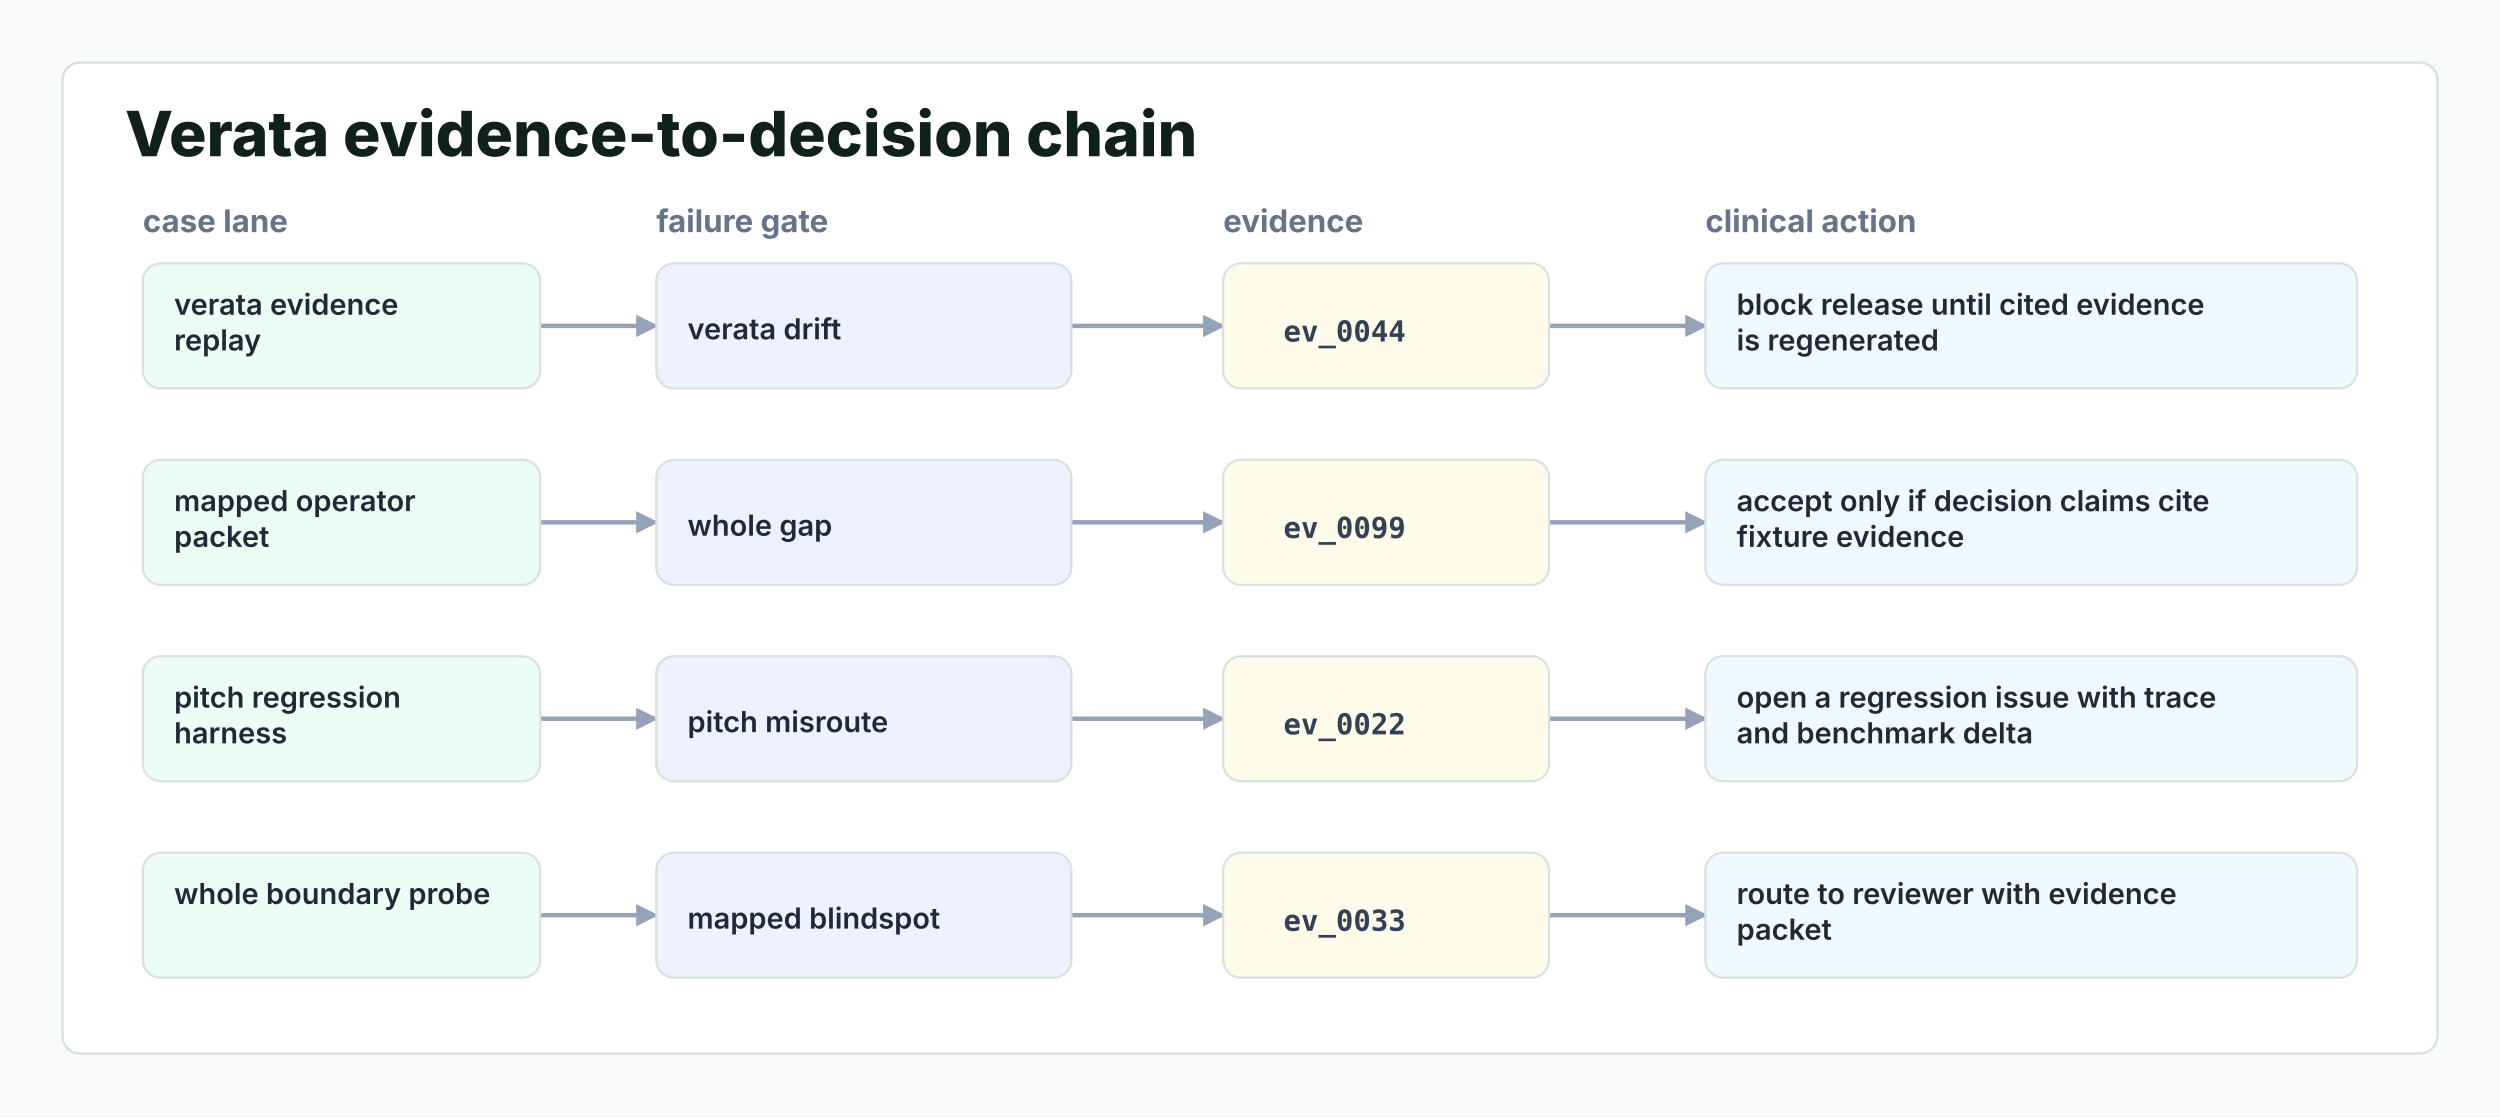
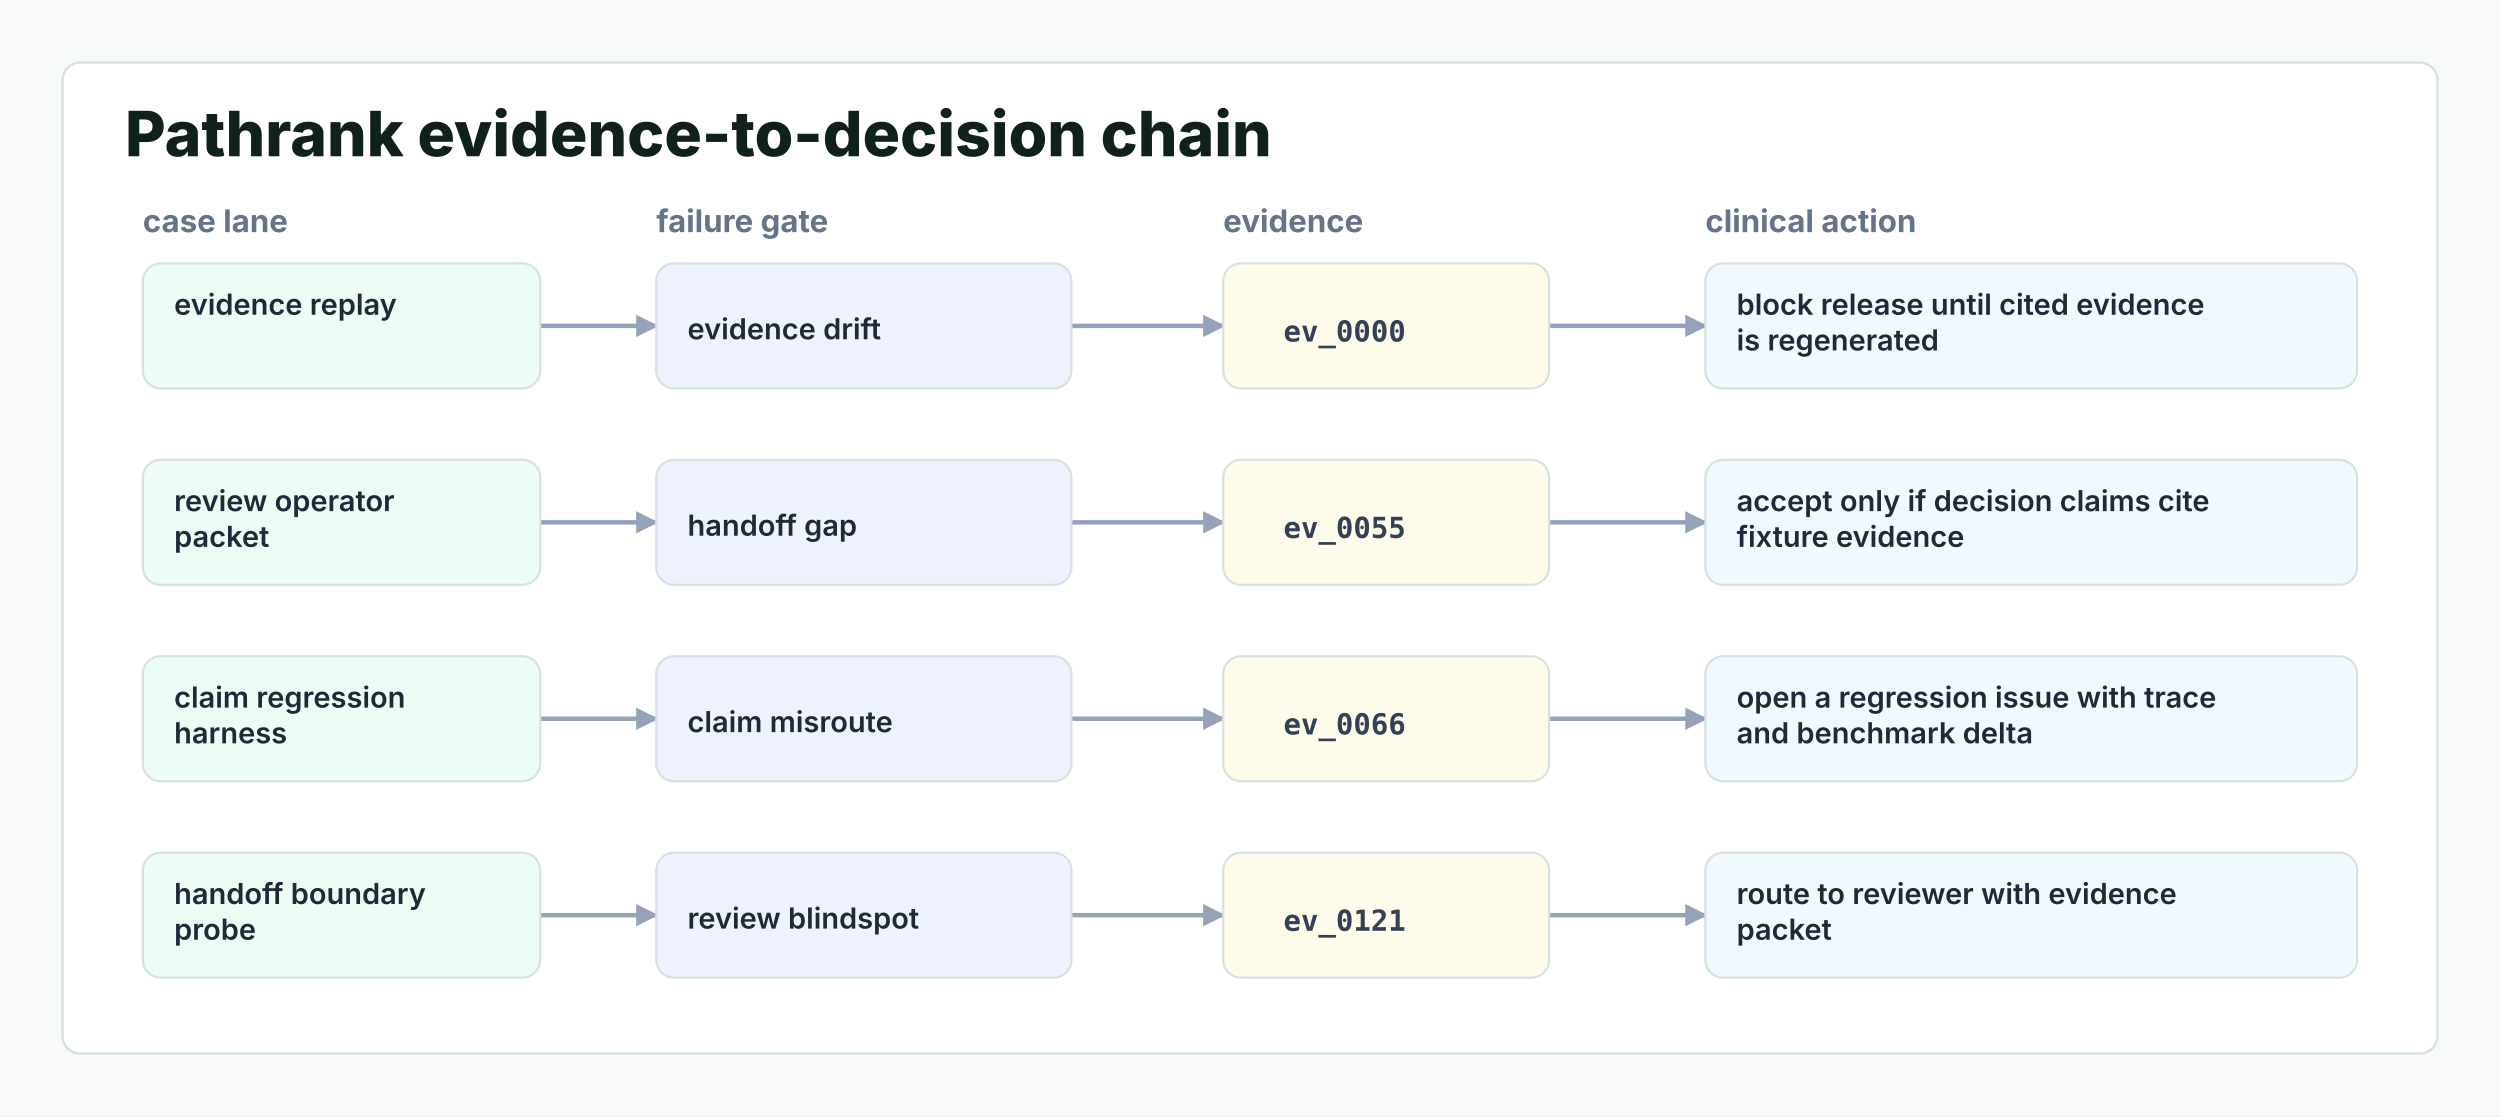
- <svg xmlns="http://www.w3.org/2000/svg" width="1120" height="500" viewBox="0 0 1120 500" role="img" aria-label="Verata evidence map">
+ <svg xmlns="http://www.w3.org/2000/svg" width="1120" height="500" viewBox="0 0 1120 500" role="img" aria-label="Pathrank evidence map">
  <defs>
    <style>
      .bg { fill:#f7faf9; }
      .panel { fill:#ffffff; stroke:#d7e2df; stroke-width:1.1; }
      .title { font:760 28px -apple-system,BlinkMacSystemFont,"Segoe UI",sans-serif; fill:#10201c; }
      .node { font:620 13px -apple-system,BlinkMacSystemFont,"Segoe UI",sans-serif; fill:#1f2937; }
      .head { font:700 14px -apple-system,BlinkMacSystemFont,"Segoe UI",sans-serif; fill:#64748b; }
      .mono { font:720 13px ui-monospace,SFMono-Regular,Menlo,monospace; fill:#334155; }
      .edge { stroke:#94a3b8; stroke-width:2; fill:none; marker-end:url(#arrow); }
      .lane { fill:#ecfdf5; stroke:#d7e2df; }
      .failure { fill:#eef2ff; stroke:#d7e2df; }
      .evidencebox { fill:#fffbeb; stroke:#d7e2df; }
      .actionbox { fill:#f0f9ff; stroke:#d7e2df; }
    </style>
    <marker id="arrow" viewBox="0 0 10 10" refX="9" refY="5" markerWidth="5" markerHeight="5" orient="auto-start-reverse">
      <path d="M 0 0 L 10 5 L 0 10 z" fill="#94a3b8" />
    </marker>
  </defs>
  <rect class="bg" width="1120" height="500" />
  <rect class="panel" x="28" y="28" width="1064" height="444" rx="8" />
-   <text x="56" y="70" class="title">Verata evidence-to-decision chain</text>
+   <text x="56" y="70" class="title">Pathrank evidence-to-decision chain</text>
  <text x="64" y="104" class="head">case lane</text>
  <text x="294" y="104" class="head">failure gate</text>
  <text x="548" y="104" class="head">evidence</text>
  <text x="764" y="104" class="head">clinical action</text>
  <path d="M242 146 L294 146" class="edge" />
  <path d="M480 146 L548 146" class="edge" />
  <path d="M694 146 L764 146" class="edge" />
  <path d="M242 234 L294 234" class="edge" />
  <path d="M480 234 L548 234" class="edge" />
  <path d="M694 234 L764 234" class="edge" />
  <path d="M242 322 L294 322" class="edge" />
  <path d="M480 322 L548 322" class="edge" />
  <path d="M694 322 L764 322" class="edge" />
  <path d="M242 410 L294 410" class="edge" />
  <path d="M480 410 L548 410" class="edge" />
  <path d="M694 410 L764 410" class="edge" />
  <rect class="lane" x="64" y="118" width="178" height="56" rx="8" />
  <text class="node" x="78" y="141">
-     <tspan x="78" dy="0">verata evidence</tspan>
-     <tspan x="78" dy="16">replay</tspan>
+     <tspan x="78" dy="0">evidence replay</tspan>
  </text>
  <rect class="failure" x="294" y="118" width="186" height="56" rx="8" />
-   <text x="308" y="152" class="node">verata drift</text>
+   <text x="308" y="152" class="node">evidence drift</text>
  <rect class="evidencebox" x="548" y="118" width="146" height="56" rx="8" />
-   <text x="575" y="153" class="mono">ev_0044</text>
+   <text x="575" y="153" class="mono">ev_0000</text>
  <rect class="actionbox" x="764" y="118" width="292" height="56" rx="8" />
  <text class="node" x="778" y="141">
    <tspan x="778" dy="0">block release until cited evidence</tspan>
    <tspan x="778" dy="16">is regenerated</tspan>
  </text>
  <rect class="lane" x="64" y="206" width="178" height="56" rx="8" />
  <text class="node" x="78" y="229">
-     <tspan x="78" dy="0">mapped operator</tspan>
+     <tspan x="78" dy="0">review operator</tspan>
    <tspan x="78" dy="16">packet</tspan>
  </text>
  <rect class="failure" x="294" y="206" width="186" height="56" rx="8" />
-   <text x="308" y="240" class="node">whole gap</text>
+   <text x="308" y="240" class="node">handoff gap</text>
  <rect class="evidencebox" x="548" y="206" width="146" height="56" rx="8" />
-   <text x="575" y="241" class="mono">ev_0099</text>
+   <text x="575" y="241" class="mono">ev_0055</text>
  <rect class="actionbox" x="764" y="206" width="292" height="56" rx="8" />
  <text class="node" x="778" y="229">
    <tspan x="778" dy="0">accept only if decision claims cite</tspan>
    <tspan x="778" dy="16">fixture evidence</tspan>
  </text>
  <rect class="lane" x="64" y="294" width="178" height="56" rx="8" />
  <text class="node" x="78" y="317">
-     <tspan x="78" dy="0">pitch regression</tspan>
+     <tspan x="78" dy="0">claim regression</tspan>
    <tspan x="78" dy="16">harness</tspan>
  </text>
  <rect class="failure" x="294" y="294" width="186" height="56" rx="8" />
-   <text x="308" y="328" class="node">pitch misroute</text>
+   <text x="308" y="328" class="node">claim misroute</text>
  <rect class="evidencebox" x="548" y="294" width="146" height="56" rx="8" />
-   <text x="575" y="329" class="mono">ev_0022</text>
+   <text x="575" y="329" class="mono">ev_0066</text>
  <rect class="actionbox" x="764" y="294" width="292" height="56" rx="8" />
  <text class="node" x="778" y="317">
    <tspan x="778" dy="0">open a regression issue with trace</tspan>
    <tspan x="778" dy="16">and benchmark delta</tspan>
  </text>
  <rect class="lane" x="64" y="382" width="178" height="56" rx="8" />
  <text class="node" x="78" y="405">
-     <tspan x="78" dy="0">whole boundary probe</tspan>
+     <tspan x="78" dy="0">handoff boundary</tspan>
+     <tspan x="78" dy="16">probe</tspan>
  </text>
  <rect class="failure" x="294" y="382" width="186" height="56" rx="8" />
-   <text x="308" y="416" class="node">mapped blindspot</text>
+   <text x="308" y="416" class="node">review blindspot</text>
  <rect class="evidencebox" x="548" y="382" width="146" height="56" rx="8" />
-   <text x="575" y="417" class="mono">ev_0033</text>
+   <text x="575" y="417" class="mono">ev_0121</text>
  <rect class="actionbox" x="764" y="382" width="292" height="56" rx="8" />
  <text class="node" x="778" y="405">
    <tspan x="778" dy="0">route to reviewer with evidence</tspan>
    <tspan x="778" dy="16">packet</tspan>
  </text>
</svg>
